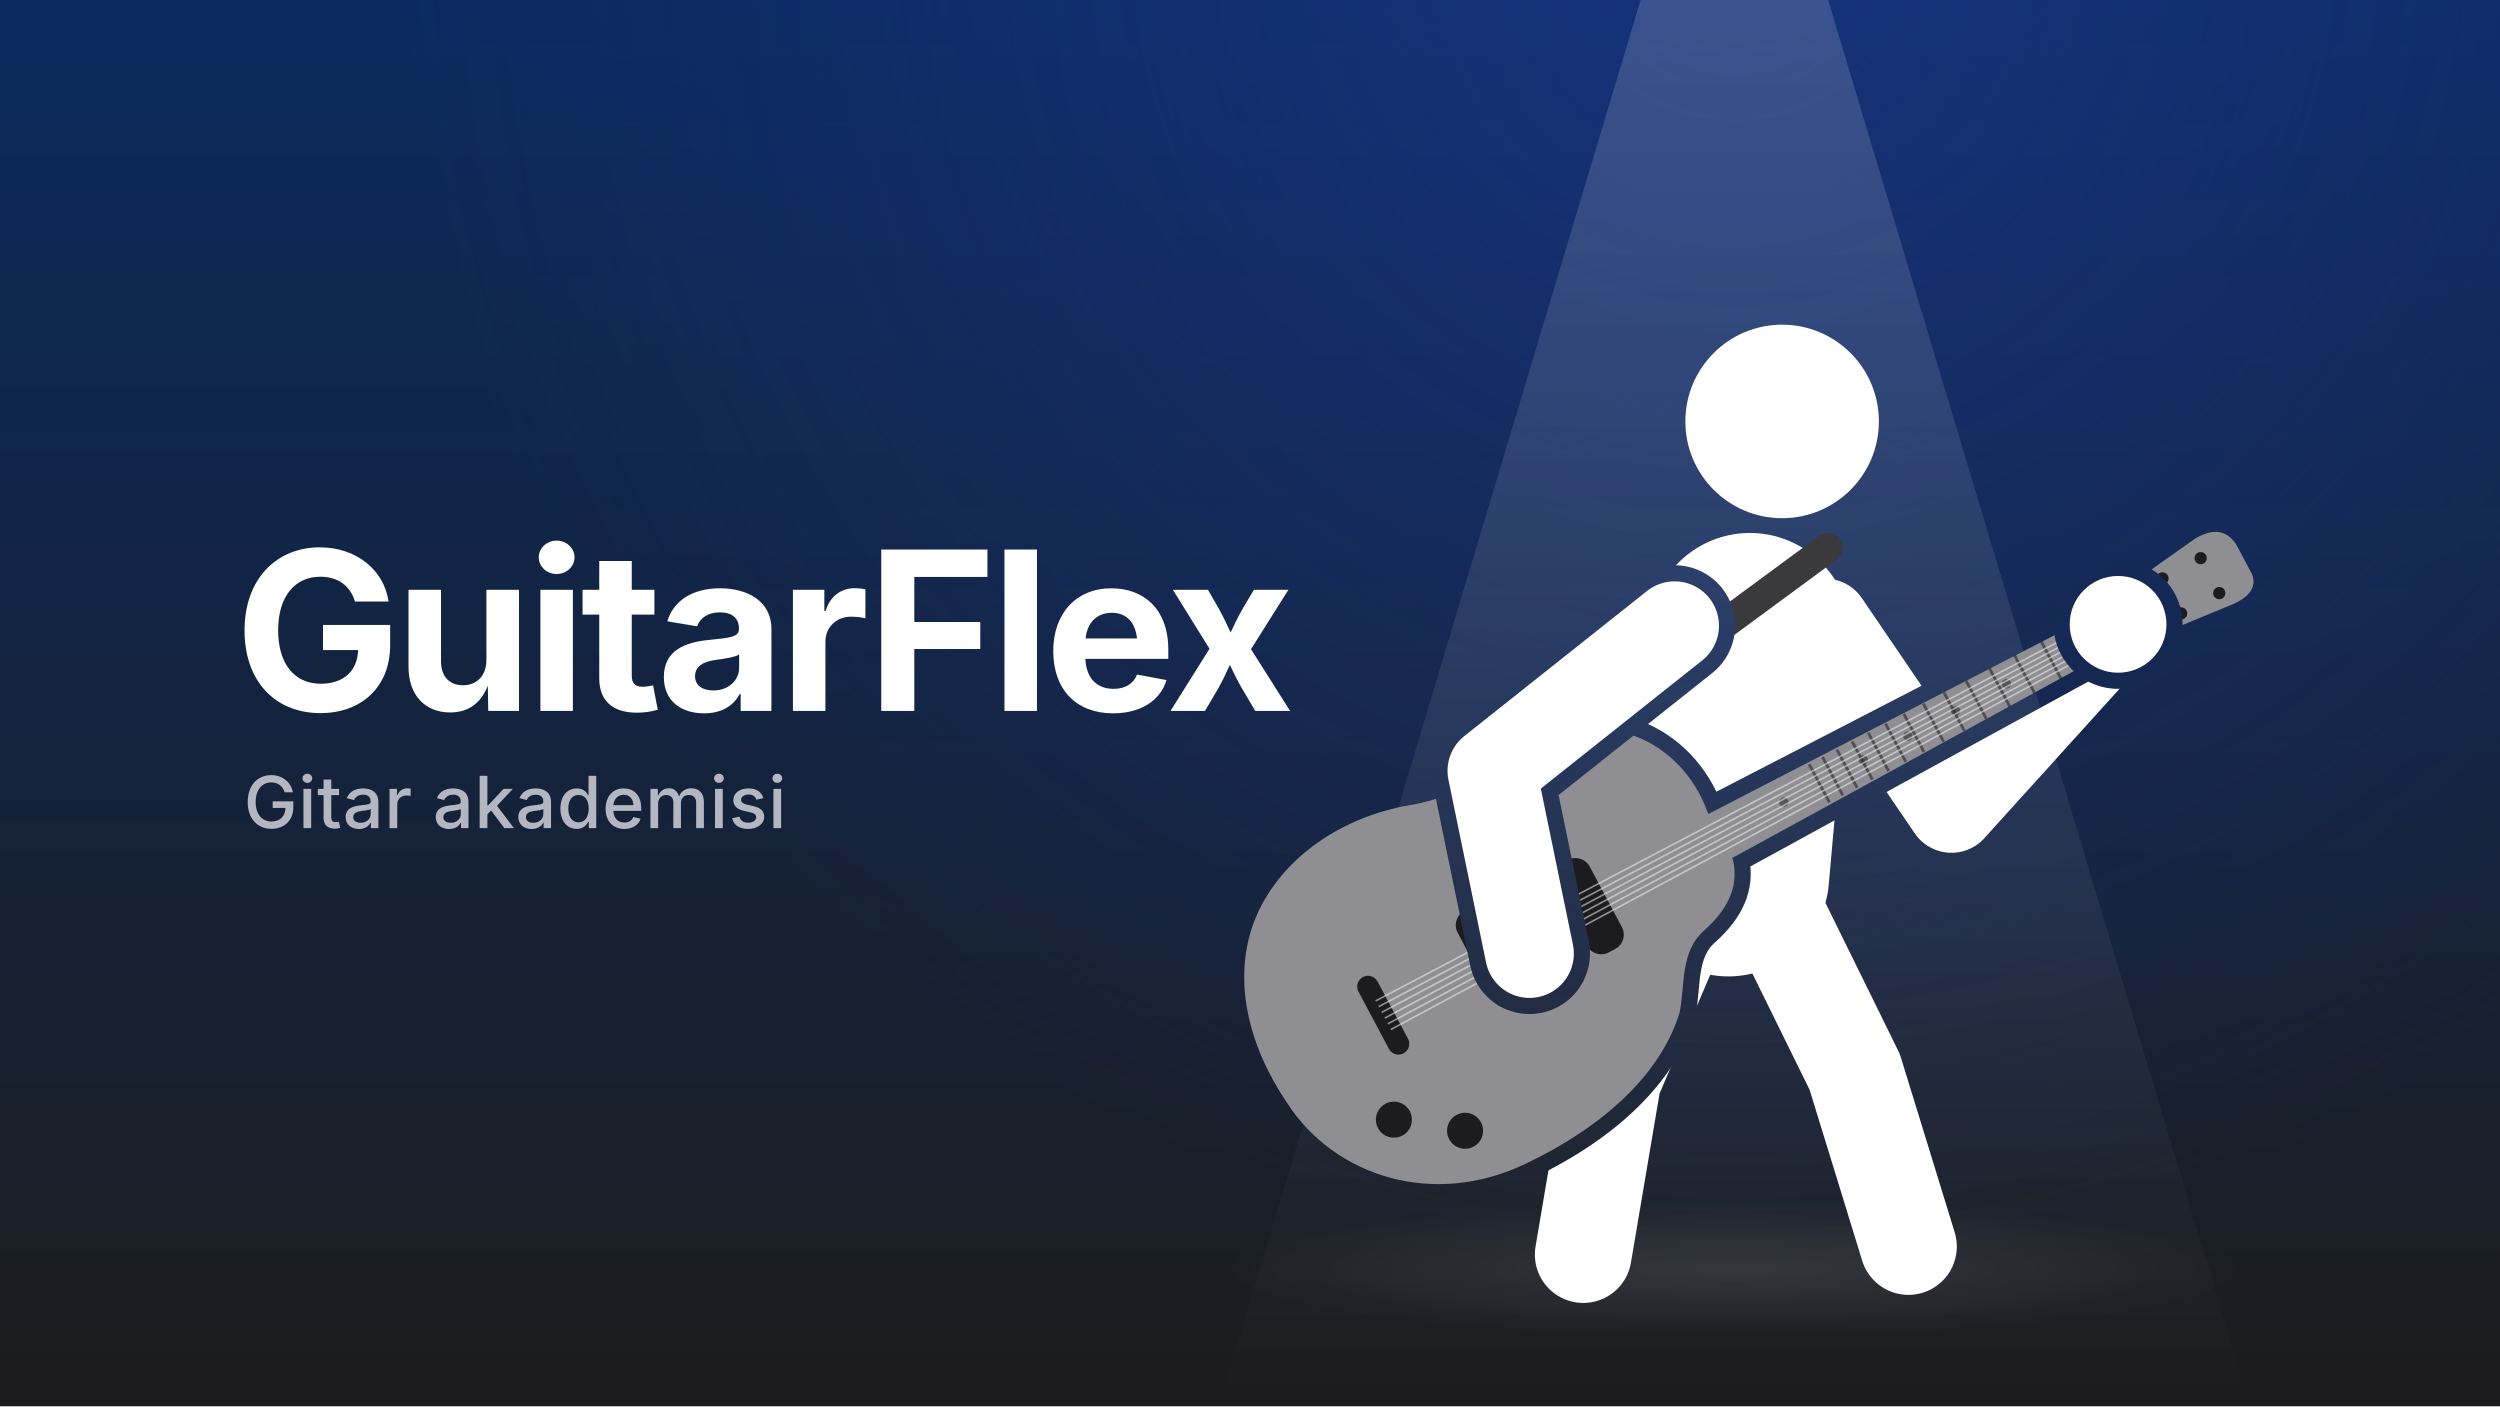
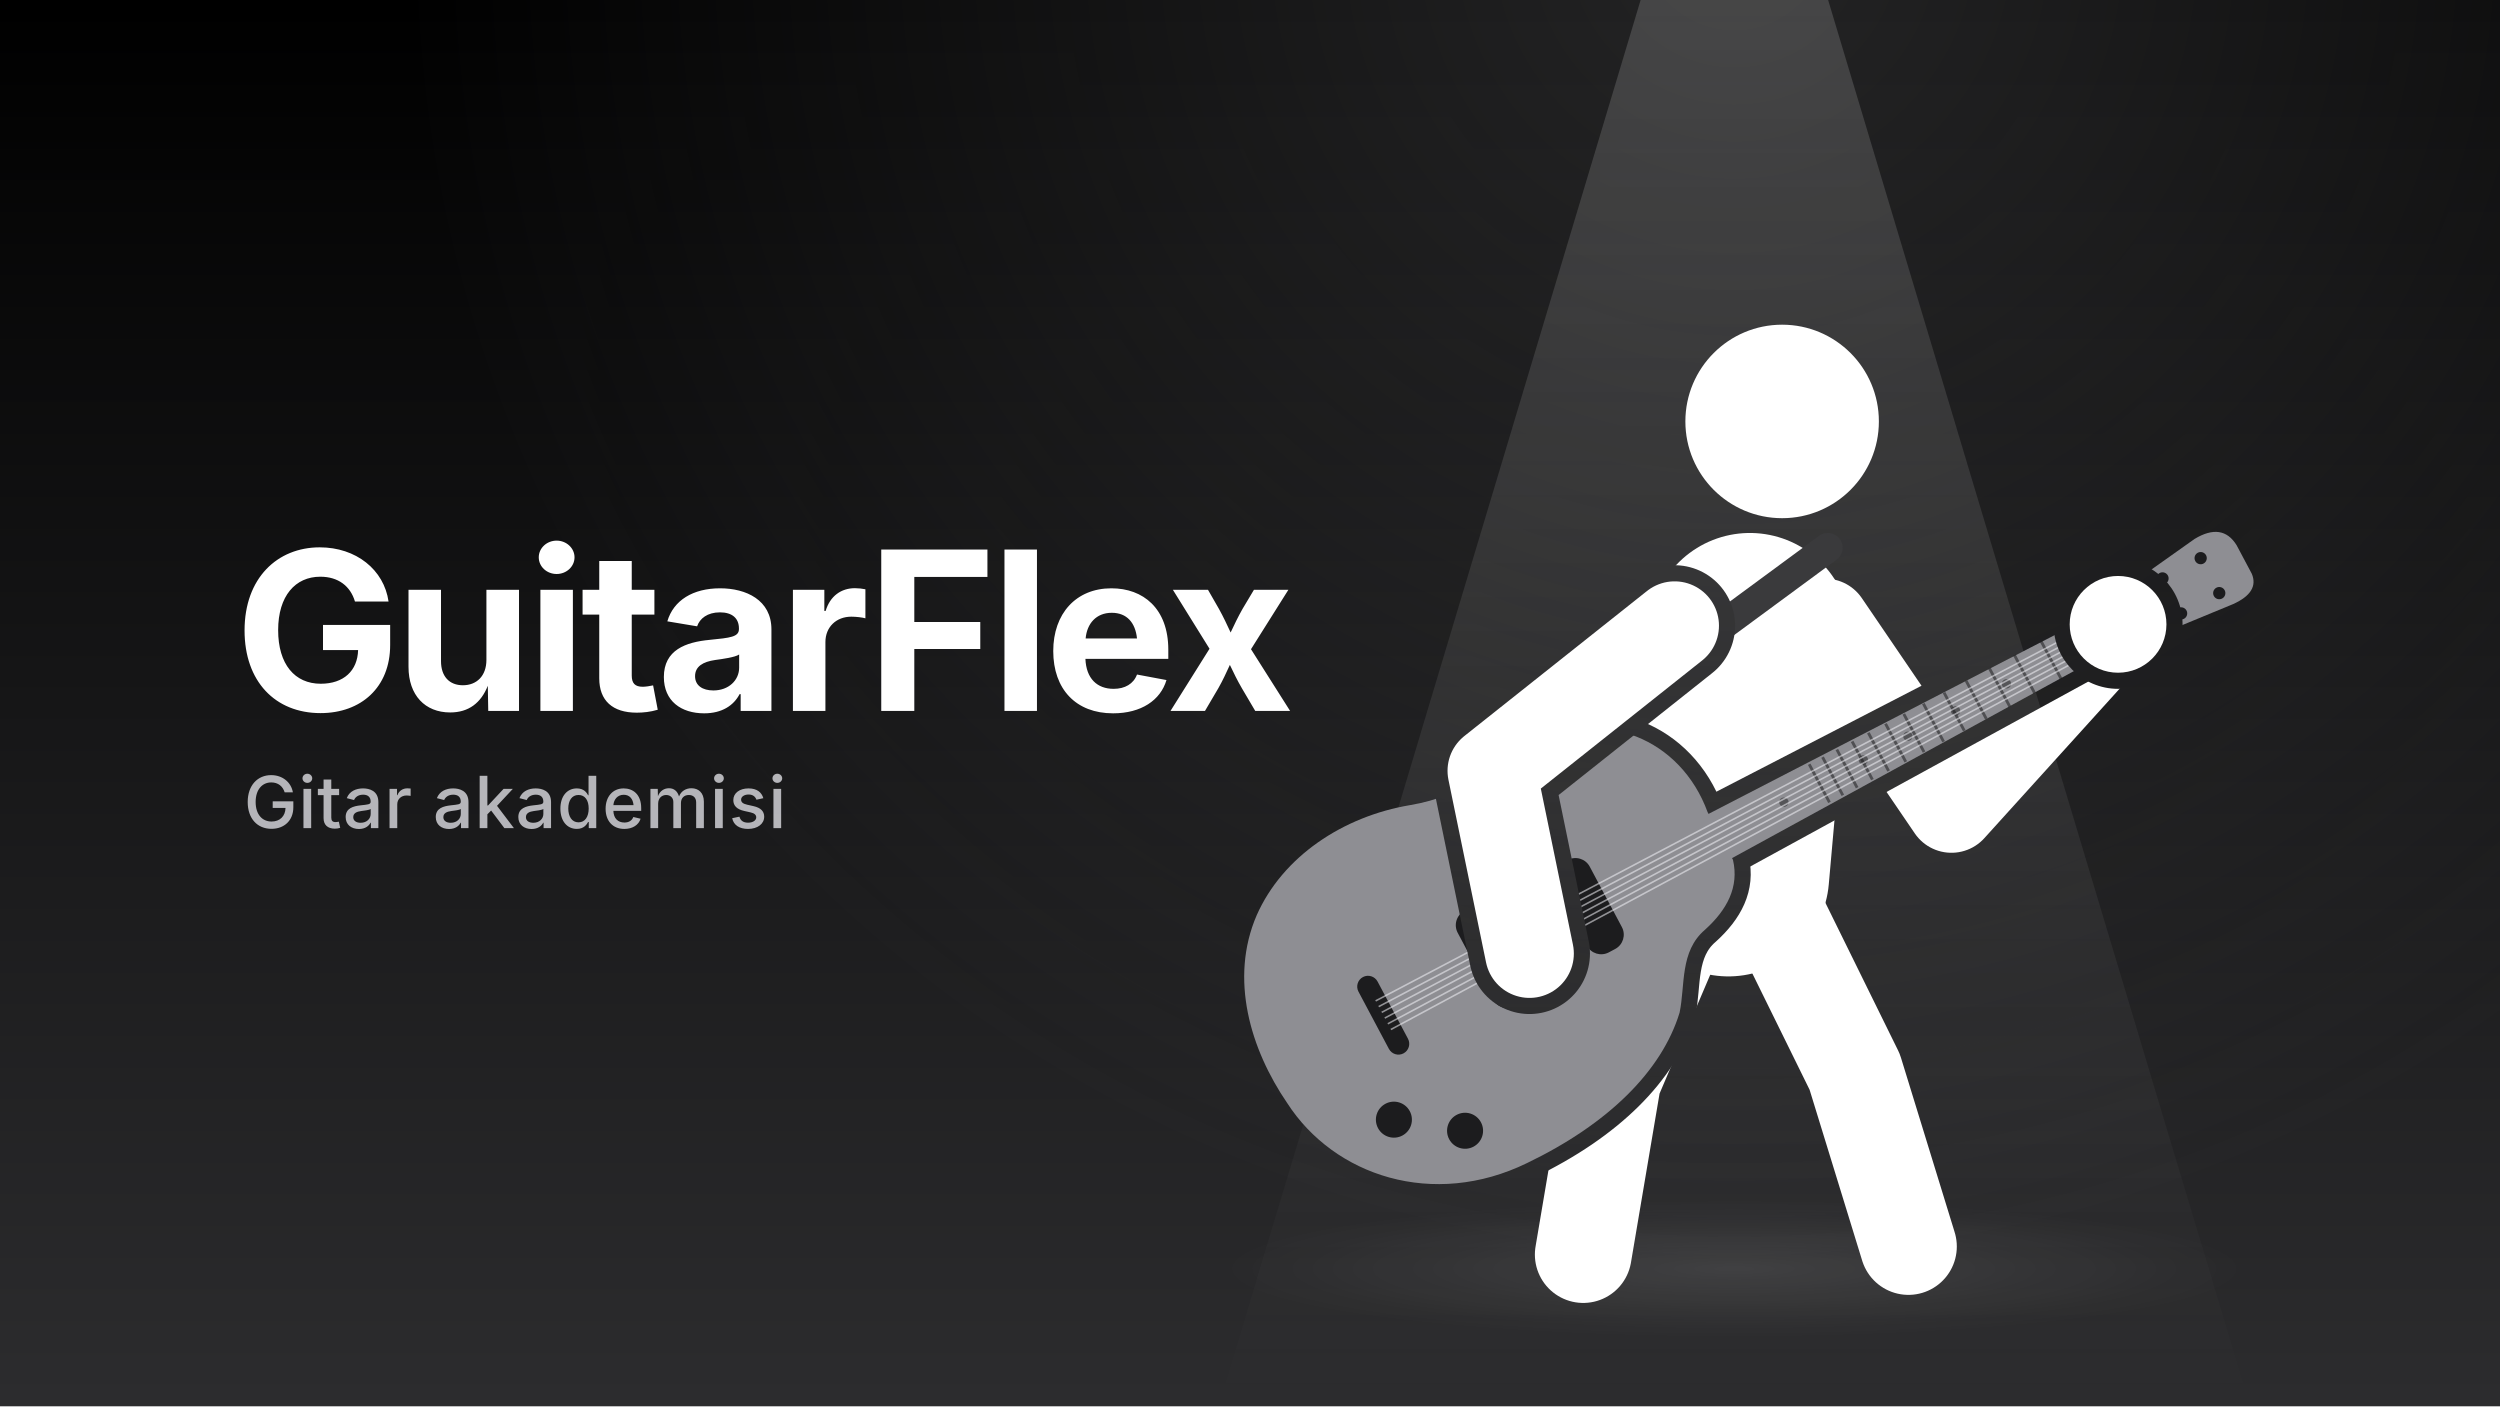
<svg xmlns="http://www.w3.org/2000/svg" width="1600" height="900" viewBox="0 0 1600 900">
  <defs>
    <linearGradient id="z" x1="0" y1="0" x2="0" y2="1">
-       <stop offset="0" stop-color="#0A2A5E" />
-       <stop offset="1" stop-color="#1C1C1E" />
+       <stop offset="0" stop-color="#000000" />
+       <stop offset="1" stop-color="#2C2C2E" />
    </linearGradient>
    <linearGradient id="isik" x1="0" y1="0" x2="0" y2="1">
      <stop offset="0" stop-color="#fff" stop-opacity="0.16" />
      <stop offset="1" stop-color="#fff" stop-opacity="0" />
    </linearGradient>
    <radialGradient id="hale" cx="1110" cy="-40" r="855" gradientUnits="userSpaceOnUse">
-       <stop offset="0" stop-color="#1F3A93" stop-opacity="0.55" />
-       <stop offset="1" stop-color="#1F3A93" stop-opacity="0" />
+       <stop offset="0" stop-color="#48484A" stop-opacity="0.5" />
+       <stop offset="1" stop-color="#48484A" stop-opacity="0" />
    </radialGradient>
    <radialGradient id="havuz" cx="0.5" cy="0.5" r="0.5">
      <stop offset="0" stop-color="#fff" stop-opacity="0.10" />
      <stop offset="1" stop-color="#fff" stop-opacity="0" />
    </radialGradient>
  </defs>
  <rect width="1600" height="900" fill="url(#z)" />
  <rect width="1600" height="900" fill="url(#hale)" />
  <path d="M1050 0 L1170 0 L1440 900 L780 900 Z" fill="url(#isik)" />
  <ellipse cx="1110" cy="812" rx="330" ry="44" fill="url(#havuz)" />
  <g transform="translate(628 53) scale(0.86)">
    <defs>
      <mask id="cg" maskUnits="userSpaceOnUse" x="-2000" y="-2000" width="6000" height="6000">
        <rect x="-2000" y="-2000" width="6000" height="6000" fill="#fff" />
        <g transform="translate(408 636) rotate(-28) scale(1.34)" fill="#000" stroke="#000" stroke-width="17.9" stroke-linejoin="round">
          <path d="M120,-15 C126,-58 96,-94 52,-94 C22,-94 6,-86 -24,-96 C-60,-108 -100,-104 -128,-82 C-158,-58 -166,-18 -162,18 C-158,66 -118,108 -60,110 C-10,112 30,100 54,76 C64,64 70,46 88,42 C104,38 116,30 120,15 Z" />
          <path d="M112,-14 L364,-11 L364,11 L112,14 Z" />
          <path d="M360,-13 L430,-22 Q448,-23 449,-8 L449,10 Q448,21 432,20 L360,13 Z" />
        </g>
      </mask>
      <mask id="ch" maskUnits="userSpaceOnUse" x="-2000" y="-2000" width="6000" height="6000">
        <rect x="-2000" y="-2000" width="6000" height="6000" fill="#fff" />
        <circle cx="846" cy="403" r="48" fill="#000" />
      </mask>
      <mask id="ca" maskUnits="userSpaceOnUse" x="-2000" y="-2000" width="6000" height="6000">
        <rect x="-2000" y="-2000" width="6000" height="6000" fill="#fff" />
        <path d="M516 404 L380 512 L408 648" fill="none" stroke="#000" stroke-width="90" stroke-linecap="round" stroke-linejoin="round" />
      </mask>
    </defs>
    <g mask="url(#ca)">
      <g mask="url(#ch)">
        <g mask="url(#cg)">
          <path d="M528 606 L470 742 L448 872" fill="none" stroke="#FFFFFF" stroke-linecap="round" stroke-linejoin="round" stroke-width="72" />
          <path d="M586 606 L650 736 L690 866" fill="none" stroke="#FFFFFF" stroke-linecap="round" stroke-linejoin="round" stroke-width="72" />
          <path d="M572 410 L556 590" fill="none" stroke="#FFFFFF" stroke-linecap="round" stroke-linejoin="round" stroke-width="150" />
          <circle cx="596" cy="252" r="72" fill="#FFFFFF" />
          <path d="M628 402 L722 540 L846 403" fill="none" stroke="#FFFFFF" stroke-linecap="round" stroke-linejoin="round" stroke-width="66" />
          <path d="M410 508 L630 346" fill="none" stroke="#3A3A3C" stroke-width="22" stroke-linecap="round" stroke-linejoin="round" />
        </g>
        <g transform="translate(408 636) rotate(-28) scale(1.34)">
          <g fill="#8E8E93">
            <path d="M120,-15 C126,-58 96,-94 52,-94 C22,-94 6,-86 -24,-96 C-60,-108 -100,-104 -128,-82 C-158,-58 -166,-18 -162,18 C-158,66 -118,108 -60,110 C-10,112 30,100 54,76 C64,64 70,46 88,42 C104,38 116,30 120,15 Z" />
            <path d="M112,-14 L364,-11 L364,11 L112,14 Z" />
            <path d="M360,-13 L430,-22 Q448,-23 449,-8 L449,10 Q448,21 432,20 L360,13 Z" />
          </g>
          <g fill="#1C1C1E">
            <rect x="-34" y="-30" width="22" height="60" rx="9" />
            <rect x="26" y="-28" width="22" height="56" rx="9" />
            <rect x="-98" y="-24" width="12" height="48" rx="6" />
            <circle cx="-114" cy="54" r="10" />
            <circle cx="-82" cy="78" r="10" />
          </g>
          <g fill="#1C1C1E" opacity="0.55">
            <rect x="345.1" y="-12" width="1.6" height="24" />
            <rect x="327.3" y="-12" width="1.6" height="24" />
            <rect x="310.6" y="-12" width="1.6" height="24" />
            <rect x="294.9" y="-12" width="1.6" height="24" />
            <rect x="280.2" y="-12" width="1.6" height="24" />
            <rect x="266.3" y="-12" width="1.6" height="24" />
            <rect x="253.3" y="-12" width="1.6" height="24" />
            <rect x="241.0" y="-12" width="1.6" height="24" />
            <rect x="229.5" y="-12" width="1.6" height="24" />
            <rect x="218.7" y="-12" width="1.6" height="24" />
            <rect x="208.5" y="-12" width="1.6" height="24" />
            <rect x="198.9" y="-12" width="1.6" height="24" />
            <rect x="189.9" y="-12" width="1.6" height="24" />
            <rect x="181.5" y="-12" width="1.6" height="24" />
          </g>
          <g fill="#1C1C1E" opacity="0.5">
            <circle cx="300" cy="0" r="2.6" />
            <circle cx="268" cy="0" r="2.6" />
            <circle cx="238" cy="0" r="2.6" />
            <circle cx="210" cy="0" r="2.6" />
            <circle cx="160" cy="0" r="2.6" />
          </g>
          <g stroke="#F2F2F7" stroke-width="0.9" opacity="0.55">
            <path d="M-92 -9.0 L364 -7.0" />
            <path d="M-92 -5.4 L364 -4.2" />
            <path d="M-92 -1.8 L364 -1.4" />
            <path d="M-92 1.8 L364 1.4" />
            <path d="M-92 5.4 L364 4.2" />
            <path d="M-92 9.0 L364 7.0" />
          </g>
          <g fill="#1C1C1E">
            <circle cx="380" cy="-11" r="3.4" />
            <circle cx="380" cy="11" r="3.4" />
            <circle cx="404" cy="-11" r="3.4" />
            <circle cx="404" cy="11" r="3.4" />
            <circle cx="428" cy="-11" r="3.4" />
            <circle cx="428" cy="11" r="3.4" />
          </g>
        </g>
      </g>
      <circle cx="846" cy="403" r="36" fill="#FFFFFF" />
    </g>
    <path d="M516 404 L380 512 L408 648" fill="none" stroke="#FFFFFF" stroke-linecap="round" stroke-linejoin="round" stroke-width="66" />
  </g>
  <g font-family="-apple-system, BlinkMacSystemFont, 'SF Pro Display', 'Segoe UI', Inter, Roboto, 'Helvetica Neue', Arial, sans-serif" fill="#FFFFFF">
    <text x="150" y="455" font-size="142" font-weight="700" letter-spacing="-4">GuitarFlex</text>
    <text x="156" y="530" font-size="46" font-weight="500" fill="#F2F2F7" fill-opacity="0.72" letter-spacing="0.5">Gitar akademisi</text>
  </g>
</svg>
